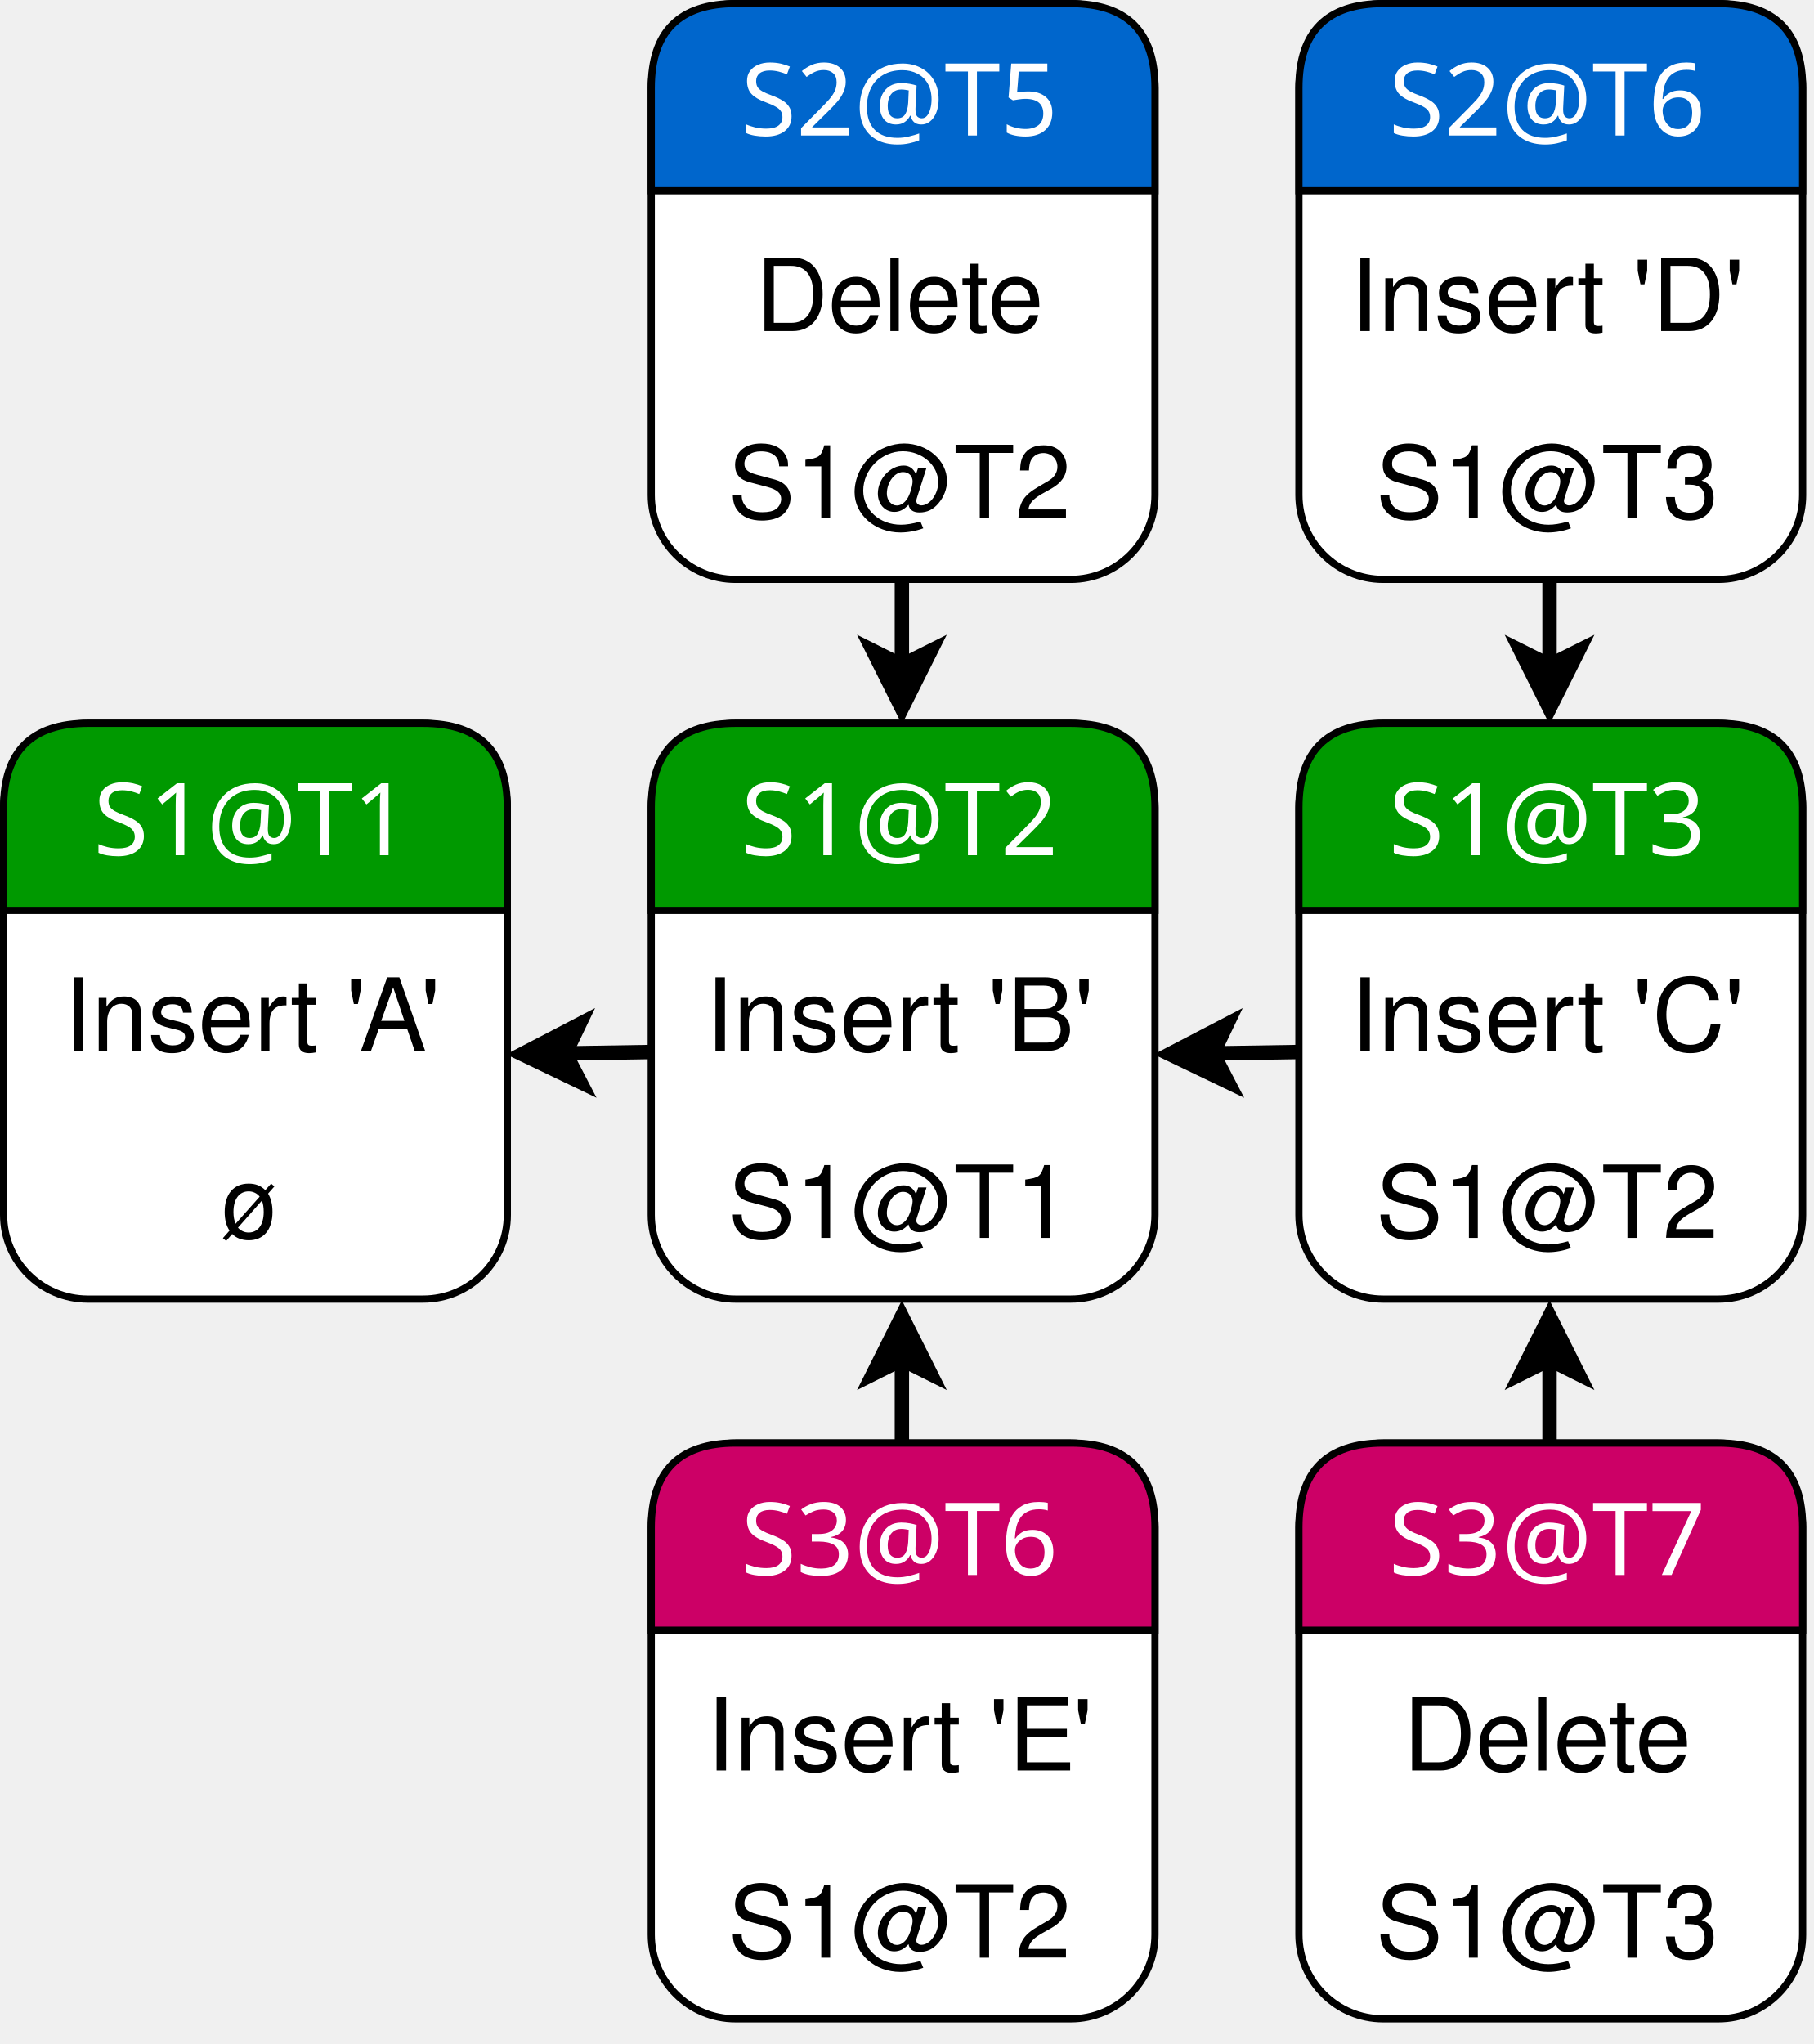
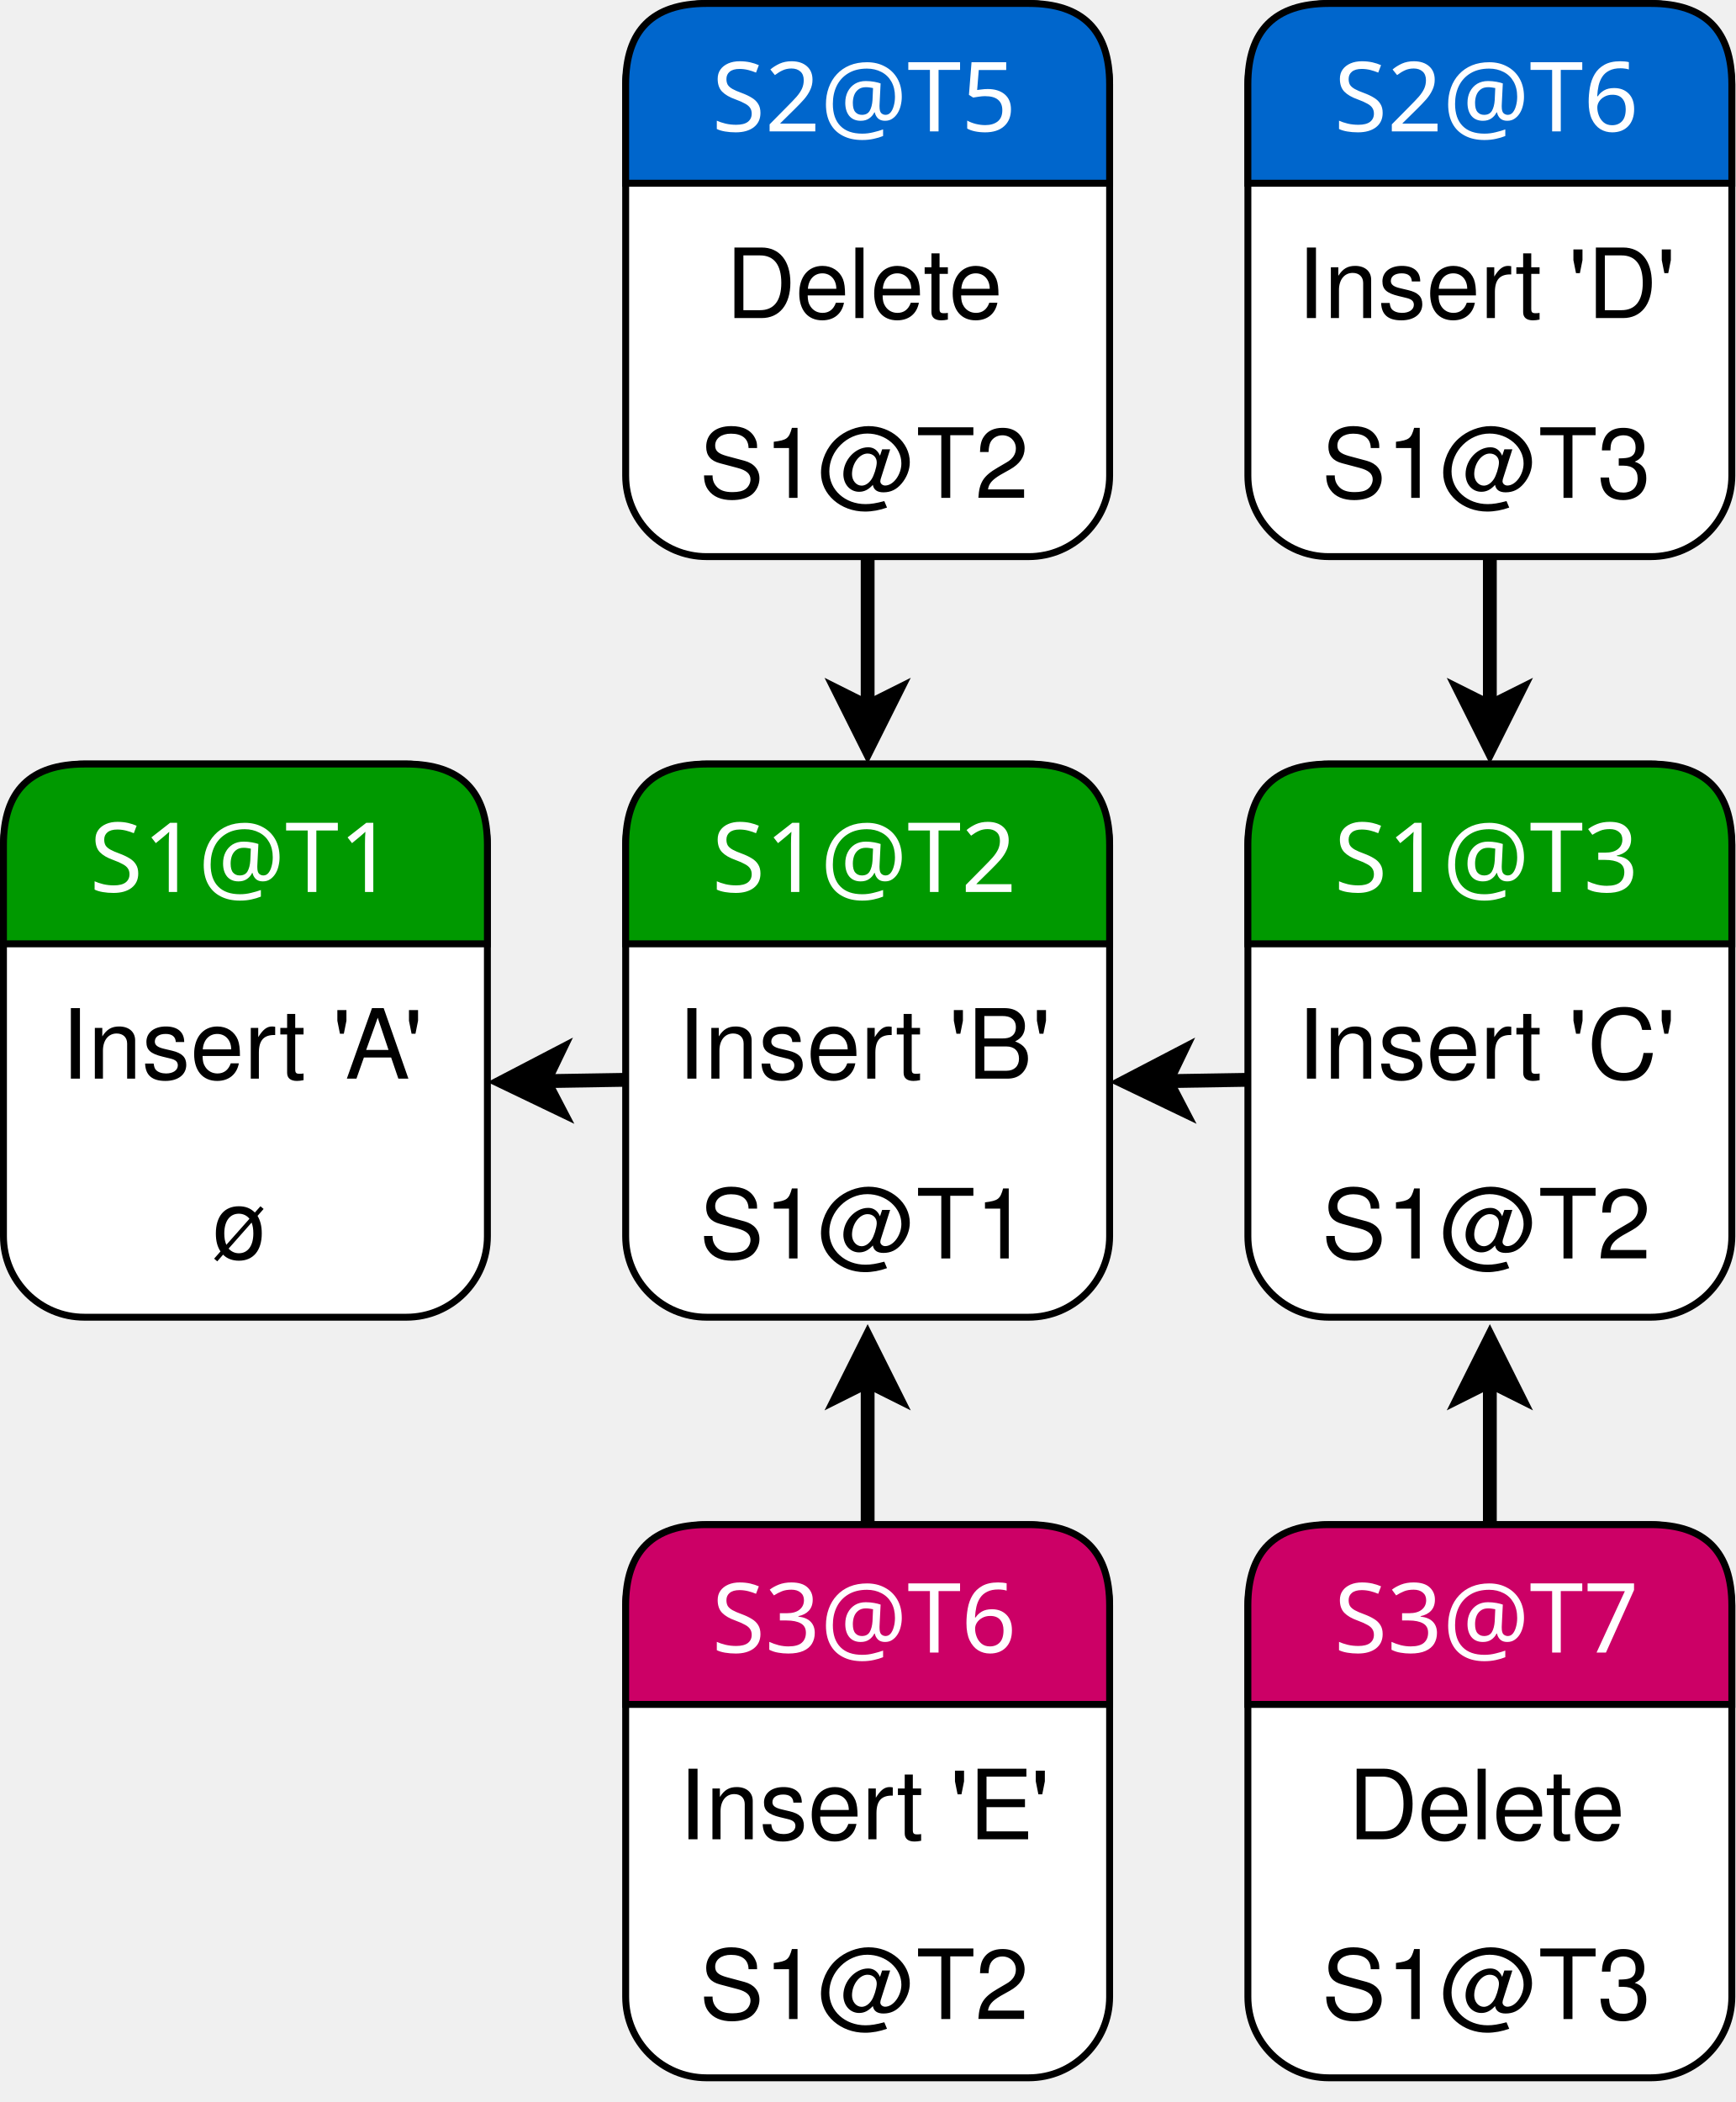
- <svg xmlns="http://www.w3.org/2000/svg" width="252px" height="284px" version="1.1">
+ <svg xmlns="http://www.w3.org/2000/svg" width="251px" height="304px" version="1.1">
  <defs>
-     <clipPath id="mx-clip-4-131-62-26-0">
-       <rect x="4" y="131" width="62" height="26" />
+     <clipPath id="mx-clip-4-141-62-26-0">
+       <rect x="4" y="141" width="62" height="26" />
    </clipPath>
-     <clipPath id="mx-clip-4-157-62-28-0">
-       <rect x="4" y="157" width="62" height="28" />
+     <clipPath id="mx-clip-4-167-62-28-0">
+       <rect x="4" y="167" width="62" height="28" />
    </clipPath>
-     <clipPath id="mx-clip-94-131-62-26-0">
-       <rect x="94" y="131" width="62" height="26" />
+     <clipPath id="mx-clip-94-141-62-26-0">
+       <rect x="94" y="141" width="62" height="26" />
    </clipPath>
-     <clipPath id="mx-clip-94-157-62-28-0">
-       <rect x="94" y="157" width="62" height="28" />
+     <clipPath id="mx-clip-94-167-62-28-0">
+       <rect x="94" y="167" width="62" height="28" />
    </clipPath>
    <clipPath id="mx-clip-94-31-62-26-0">
      <rect x="94" y="31" width="62" height="26" />
    </clipPath>
    <clipPath id="mx-clip-94-57-62-28-0">
      <rect x="94" y="57" width="62" height="28" />
    </clipPath>
-     <clipPath id="mx-clip-184-231-62-26-0">
-       <rect x="184" y="231" width="62" height="26" />
+     <clipPath id="mx-clip-184-251-62-26-0">
+       <rect x="184" y="251" width="62" height="26" />
    </clipPath>
-     <clipPath id="mx-clip-184-257-62-28-0">
-       <rect x="184" y="257" width="62" height="28" />
+     <clipPath id="mx-clip-184-277-62-28-0">
+       <rect x="184" y="277" width="62" height="28" />
    </clipPath>
    <clipPath id="mx-clip-184-31-62-26-0">
      <rect x="184" y="31" width="62" height="26" />
    </clipPath>
    <clipPath id="mx-clip-184-57-62-28-0">
      <rect x="184" y="57" width="62" height="28" />
    </clipPath>
-     <clipPath id="mx-clip-94-231-62-26-0">
-       <rect x="94" y="231" width="62" height="26" />
+     <clipPath id="mx-clip-94-251-62-26-0">
+       <rect x="94" y="251" width="62" height="26" />
    </clipPath>
-     <clipPath id="mx-clip-94-257-62-28-0">
-       <rect x="94" y="257" width="62" height="28" />
+     <clipPath id="mx-clip-94-277-62-28-0">
+       <rect x="94" y="277" width="62" height="28" />
    </clipPath>
-     <clipPath id="mx-clip-184-131-62-26-0">
-       <rect x="184" y="131" width="62" height="26" />
+     <clipPath id="mx-clip-184-141-62-26-0">
+       <rect x="184" y="141" width="62" height="26" />
    </clipPath>
-     <clipPath id="mx-clip-184-157-62-28-0">
-       <rect x="184" y="157" width="62" height="28" />
+     <clipPath id="mx-clip-184-167-62-28-0">
+       <rect x="184" y="167" width="62" height="28" />
    </clipPath>
  </defs>
  <g transform="translate(0.5,0.5)">
-     <path d="M 179.83 145.67 Q 179.83 145.67 168.07 145.86" fill="none" stroke="#000000" stroke-width="2" stroke-miterlimit="10" pointer-events="none" />
-     <path d="M 162.07 145.96 L 170 141.83 L 168.07 145.86 L 170.13 149.83 Z" fill="#000000" stroke="#000000" stroke-width="2" stroke-miterlimit="10" pointer-events="none" />
-     <path d="M 89.83 145.67 Q 89.83 145.67 78.07 145.86" fill="none" stroke="#000000" stroke-width="2" stroke-miterlimit="10" pointer-events="none" />
-     <path d="M 72.07 145.96 L 80 141.83 L 78.07 145.86 L 80.13 149.83 Z" fill="#000000" stroke="#000000" stroke-width="2" stroke-miterlimit="10" pointer-events="none" />
-     <path d="M 124.83 200.17 Q 124.83 200.17 124.83 188.4" fill="none" stroke="#000000" stroke-width="2" stroke-miterlimit="10" pointer-events="none" />
-     <path d="M 124.83 182.4 L 128.83 190.4 L 124.83 188.4 L 120.83 190.4 Z" fill="#000000" stroke="#000000" stroke-width="2" stroke-miterlimit="10" pointer-events="none" />
-     <path d="M 214.83 200.17 Q 214.83 200.17 214.83 188.4" fill="none" stroke="#000000" stroke-width="2" stroke-miterlimit="10" pointer-events="none" />
-     <path d="M 214.83 182.4 L 218.83 190.4 L 214.83 188.4 L 210.83 190.4 Z" fill="#000000" stroke="#000000" stroke-width="2" stroke-miterlimit="10" pointer-events="none" />
-     <path d="M 124.83 91.93 Q 124.83 91.93 124.83 80.17" fill="none" stroke="#000000" stroke-width="2" stroke-miterlimit="10" pointer-events="none" />
-     <path d="M 124.83 97.93 L 120.83 89.93 L 124.83 91.93 L 128.83 89.93 Z" fill="#000000" stroke="#000000" stroke-width="2" stroke-miterlimit="10" pointer-events="none" />
-     <path d="M 214.83 91.93 Q 214.83 91.93 214.83 80.17" fill="none" stroke="#000000" stroke-width="2" stroke-miterlimit="10" pointer-events="none" />
-     <path d="M 214.83 97.93 L 210.83 89.93 L 214.83 91.93 L 218.83 89.93 Z" fill="#000000" stroke="#000000" stroke-width="2" stroke-miterlimit="10" pointer-events="none" />
-     <rect x="0" y="100" width="70" height="80" rx="11.7" ry="11.7" fill="#ffffff" stroke="#000000" pointer-events="none" />
-     <path d="M 70 126 L 70 111.7 Q 70 100 58.3 100 L 11.7 100 Q 0 100 0 111.7 L 0 126 Z" fill="#009900" stroke="#000000" stroke-miterlimit="10" pointer-events="none" />
+     <path d="M 179.83 155.67 Q 179.83 155.67 168.23 155.86" fill="none" stroke="#000000" stroke-width="2" stroke-miterlimit="10" pointer-events="none" />
+     <path d="M 162.24 155.96 L 170.17 151.83 L 168.23 155.86 L 170.3 159.83 Z" fill="#000000" stroke="#000000" stroke-width="2" stroke-miterlimit="10" pointer-events="none" />
+     <path d="M 89.83 155.67 Q 89.83 155.67 78.23 155.86" fill="none" stroke="#000000" stroke-width="2" stroke-miterlimit="10" pointer-events="none" />
+     <path d="M 72.24 155.96 L 80.17 151.83 L 78.23 155.86 L 80.3 159.83 Z" fill="#000000" stroke="#000000" stroke-width="2" stroke-miterlimit="10" pointer-events="none" />
+     <path d="M 125 220 Q 125 220 125 199.24" fill="none" stroke="#000000" stroke-width="2" stroke-miterlimit="10" pointer-events="none" />
+     <path d="M 125 193.24 L 129 201.24 L 125 199.24 L 121 201.24 Z" fill="#000000" stroke="#000000" stroke-width="2" stroke-miterlimit="10" pointer-events="none" />
+     <path d="M 215 220 Q 215 220 215 199.24" fill="none" stroke="#000000" stroke-width="2" stroke-miterlimit="10" pointer-events="none" />
+     <path d="M 215 193.24 L 219 201.24 L 215 199.24 L 211 201.24 Z" fill="#000000" stroke="#000000" stroke-width="2" stroke-miterlimit="10" pointer-events="none" />
+     <path d="M 125 101.76 Q 125 101.76 125 80" fill="none" stroke="#000000" stroke-width="2" stroke-miterlimit="10" pointer-events="none" />
+     <path d="M 125 107.76 L 121 99.76 L 125 101.76 L 129 99.76 Z" fill="#000000" stroke="#000000" stroke-width="2" stroke-miterlimit="10" pointer-events="none" />
+     <path d="M 215 101.76 Q 215 101.76 215 80" fill="none" stroke="#000000" stroke-width="2" stroke-miterlimit="10" pointer-events="none" />
+     <path d="M 215 107.76 L 211 99.76 L 215 101.76 L 219 99.76 Z" fill="#000000" stroke="#000000" stroke-width="2" stroke-miterlimit="10" pointer-events="none" />
+     <rect x="0" y="110" width="70" height="80" rx="11.7" ry="11.7" fill="#ffffff" stroke="#000000" pointer-events="none" />
+     <path d="M 70 136 L 70 121.7 Q 70 110 58.3 110 L 11.7 110 Q 0 110 0 121.7 L 0 136 Z" fill="#009900" stroke="#000000" stroke-miterlimit="10" pointer-events="none" />
    <g fill="#FFFFFF" font-family="Verdana" text-anchor="middle" font-size="14px">
-       <text x="34.5" y="118.33">S1@T1</text>
+       <text x="34.5" y="128.5">S1@T1</text>
    </g>
-     <g fill="#000000" font-family="Helvetica" clip-path="url(#mx-clip-4-131-62-26-0)" text-anchor="middle" font-size="14px">
-       <text x="34.5" y="145.5">Insert 'A'</text>
+     <g fill="#000000" font-family="Helvetica" clip-path="url(#mx-clip-4-141-62-26-0)" text-anchor="middle" font-size="14px">
+       <text x="34.5" y="155.5">Insert 'A'</text>
    </g>
-     <g fill="#000000" font-family="Helvetica" clip-path="url(#mx-clip-4-157-62-28-0)" text-anchor="middle" font-size="14px">
-       <text x="34.5" y="171.5">ø</text>
+     <g fill="#000000" font-family="Helvetica" clip-path="url(#mx-clip-4-167-62-28-0)" text-anchor="middle" font-size="14px">
+       <text x="34.5" y="181.5">ø</text>
    </g>
-     <rect x="90" y="100" width="70" height="80" rx="11.7" ry="11.7" fill="#ffffff" stroke="#000000" pointer-events="none" />
-     <path d="M 160 126 L 160 111.7 Q 160 100 148.3 100 L 101.7 100 Q 90 100 90 111.7 L 90 126 Z" fill="#009900" stroke="#000000" stroke-miterlimit="10" pointer-events="none" />
+     <rect x="90" y="110" width="70" height="80" rx="11.7" ry="11.7" fill="#ffffff" stroke="#000000" pointer-events="none" />
+     <path d="M 160 136 L 160 121.7 Q 160 110 148.3 110 L 101.7 110 Q 90 110 90 121.7 L 90 136 Z" fill="#009900" stroke="#000000" stroke-miterlimit="10" pointer-events="none" />
    <g fill="#FFFFFF" font-family="Verdana" text-anchor="middle" font-size="14px">
-       <text x="124.5" y="118.33">S1@T2</text>
+       <text x="124.5" y="128.5">S1@T2</text>
    </g>
-     <g fill="#000000" font-family="Helvetica" clip-path="url(#mx-clip-94-131-62-26-0)" text-anchor="middle" font-size="14px">
-       <text x="124.5" y="145.5">Insert 'B'</text>
+     <g fill="#000000" font-family="Helvetica" clip-path="url(#mx-clip-94-141-62-26-0)" text-anchor="middle" font-size="14px">
+       <text x="124.5" y="155.5">Insert 'B'</text>
    </g>
-     <g fill="#000000" font-family="Helvetica" clip-path="url(#mx-clip-94-157-62-28-0)" text-anchor="middle" font-size="14px">
-       <text x="124.5" y="171.5">S1@T1</text>
+     <g fill="#000000" font-family="Helvetica" clip-path="url(#mx-clip-94-167-62-28-0)" text-anchor="middle" font-size="14px">
+       <text x="124.5" y="181.5">S1@T1</text>
    </g>
    <rect x="90" y="0" width="70" height="80" rx="11.7" ry="11.7" fill="#ffffff" stroke="#000000" pointer-events="none" />
    <path d="M 160 26 L 160 11.7 Q 160 0 148.3 0 L 101.7 0 Q 90 0 90 11.7 L 90 26 Z" fill="#0066cc" stroke="#000000" stroke-miterlimit="10" pointer-events="none" />
    <g fill="#FFFFFF" font-family="Verdana" text-anchor="middle" font-size="14px">
-       <text x="124.5" y="18.33">S2@T5</text>
+       <text x="124.5" y="18.5">S2@T5</text>
    </g>
    <g fill="#000000" font-family="Helvetica" clip-path="url(#mx-clip-94-31-62-26-0)" text-anchor="middle" font-size="14px">
      <text x="124.5" y="45.5">Delete</text>
    </g>
    <g fill="#000000" font-family="Helvetica" clip-path="url(#mx-clip-94-57-62-28-0)" text-anchor="middle" font-size="14px">
      <text x="124.5" y="71.5">S1@T2</text>
    </g>
-     <rect x="180" y="200" width="70" height="80" rx="11.7" ry="11.7" fill="#ffffff" stroke="#000000" pointer-events="none" />
-     <path d="M 250 226 L 250 211.7 Q 250 200 238.3 200 L 191.7 200 Q 180 200 180 211.7 L 180 226 Z" fill="#cc0066" stroke="#000000" stroke-miterlimit="10" pointer-events="none" />
+     <rect x="180" y="220" width="70" height="80" rx="11.7" ry="11.7" fill="#ffffff" stroke="#000000" pointer-events="none" />
+     <path d="M 250 246 L 250 231.7 Q 250 220 238.3 220 L 191.7 220 Q 180 220 180 231.7 L 180 246 Z" fill="#cc0066" stroke="#000000" stroke-miterlimit="10" pointer-events="none" />
    <g fill="#FFFFFF" font-family="Verdana" text-anchor="middle" font-size="14px">
-       <text x="214.5" y="218.33">S3@T7</text>
+       <text x="214.5" y="238.5">S3@T7</text>
    </g>
-     <g fill="#000000" font-family="Helvetica" clip-path="url(#mx-clip-184-231-62-26-0)" text-anchor="middle" font-size="14px">
-       <text x="214.5" y="245.5">Delete</text>
+     <g fill="#000000" font-family="Helvetica" clip-path="url(#mx-clip-184-251-62-26-0)" text-anchor="middle" font-size="14px">
+       <text x="214.5" y="265.5">Delete</text>
    </g>
-     <g fill="#000000" font-family="Helvetica" clip-path="url(#mx-clip-184-257-62-28-0)" text-anchor="middle" font-size="14px">
-       <text x="214.5" y="271.5">S1@T3</text>
+     <g fill="#000000" font-family="Helvetica" clip-path="url(#mx-clip-184-277-62-28-0)" text-anchor="middle" font-size="14px">
+       <text x="214.5" y="291.5">S1@T3</text>
    </g>
    <rect x="180" y="0" width="70" height="80" rx="11.7" ry="11.7" fill="#ffffff" stroke="#000000" pointer-events="none" />
    <path d="M 250 26 L 250 11.7 Q 250 0 238.3 0 L 191.7 0 Q 180 0 180 11.7 L 180 26 Z" fill="#0066cc" stroke="#000000" stroke-miterlimit="10" pointer-events="none" />
    <g fill="#FFFFFF" font-family="Verdana" text-anchor="middle" font-size="14px">
-       <text x="214.5" y="18.33">S2@T6</text>
+       <text x="214.5" y="18.5">S2@T6</text>
    </g>
    <g fill="#000000" font-family="Helvetica" clip-path="url(#mx-clip-184-31-62-26-0)" text-anchor="middle" font-size="14px">
      <text x="214.5" y="45.5">Insert 'D'</text>
    </g>
    <g fill="#000000" font-family="Helvetica" clip-path="url(#mx-clip-184-57-62-28-0)" text-anchor="middle" font-size="14px">
      <text x="214.5" y="71.5">S1@T3</text>
    </g>
-     <rect x="90" y="200" width="70" height="80" rx="11.7" ry="11.7" fill="#ffffff" stroke="#000000" pointer-events="none" />
-     <path d="M 160 226 L 160 211.7 Q 160 200 148.3 200 L 101.7 200 Q 90 200 90 211.7 L 90 226 Z" fill="#cc0066" stroke="#000000" stroke-miterlimit="10" pointer-events="none" />
+     <rect x="90" y="220" width="70" height="80" rx="11.7" ry="11.7" fill="#ffffff" stroke="#000000" pointer-events="none" />
+     <path d="M 160 246 L 160 231.7 Q 160 220 148.3 220 L 101.7 220 Q 90 220 90 231.7 L 90 246 Z" fill="#cc0066" stroke="#000000" stroke-miterlimit="10" pointer-events="none" />
    <g fill="#FFFFFF" font-family="Verdana" text-anchor="middle" font-size="14px">
-       <text x="124.5" y="218.33">S3@T6</text>
+       <text x="124.5" y="238.5">S3@T6</text>
    </g>
-     <g fill="#000000" font-family="Helvetica" clip-path="url(#mx-clip-94-231-62-26-0)" text-anchor="middle" font-size="14px">
-       <text x="124.5" y="245.5">Insert 'E'</text>
+     <g fill="#000000" font-family="Helvetica" clip-path="url(#mx-clip-94-251-62-26-0)" text-anchor="middle" font-size="14px">
+       <text x="124.5" y="265.5">Insert 'E'</text>
    </g>
-     <g fill="#000000" font-family="Helvetica" clip-path="url(#mx-clip-94-257-62-28-0)" text-anchor="middle" font-size="14px">
-       <text x="124.5" y="271.5">S1@T2</text>
+     <g fill="#000000" font-family="Helvetica" clip-path="url(#mx-clip-94-277-62-28-0)" text-anchor="middle" font-size="14px">
+       <text x="124.5" y="291.5">S1@T2</text>
    </g>
-     <rect x="180" y="100" width="70" height="80" rx="11.7" ry="11.7" fill="#ffffff" stroke="#000000" pointer-events="none" />
-     <path d="M 250 126 L 250 111.7 Q 250 100 238.3 100 L 191.7 100 Q 180 100 180 111.7 L 180 126 Z" fill="#009900" stroke="#000000" stroke-miterlimit="10" pointer-events="none" />
+     <rect x="180" y="110" width="70" height="80" rx="11.7" ry="11.7" fill="#ffffff" stroke="#000000" pointer-events="none" />
+     <path d="M 250 136 L 250 121.7 Q 250 110 238.3 110 L 191.7 110 Q 180 110 180 121.7 L 180 136 Z" fill="#009900" stroke="#000000" stroke-miterlimit="10" pointer-events="none" />
    <g fill="#FFFFFF" font-family="Verdana" text-anchor="middle" font-size="14px">
-       <text x="214.5" y="118.33">S1@T3</text>
+       <text x="214.5" y="128.5">S1@T3</text>
    </g>
-     <g fill="#000000" font-family="Helvetica" clip-path="url(#mx-clip-184-131-62-26-0)" text-anchor="middle" font-size="14px">
-       <text x="214.5" y="145.5">Insert 'C'</text>
+     <g fill="#000000" font-family="Helvetica" clip-path="url(#mx-clip-184-141-62-26-0)" text-anchor="middle" font-size="14px">
+       <text x="214.5" y="155.5">Insert 'C'</text>
    </g>
-     <g fill="#000000" font-family="Helvetica" clip-path="url(#mx-clip-184-157-62-28-0)" text-anchor="middle" font-size="14px">
-       <text x="214.5" y="171.5">S1@T2</text>
+     <g fill="#000000" font-family="Helvetica" clip-path="url(#mx-clip-184-167-62-28-0)" text-anchor="middle" font-size="14px">
+       <text x="214.5" y="181.5">S1@T2</text>
    </g>
  </g>
</svg>
